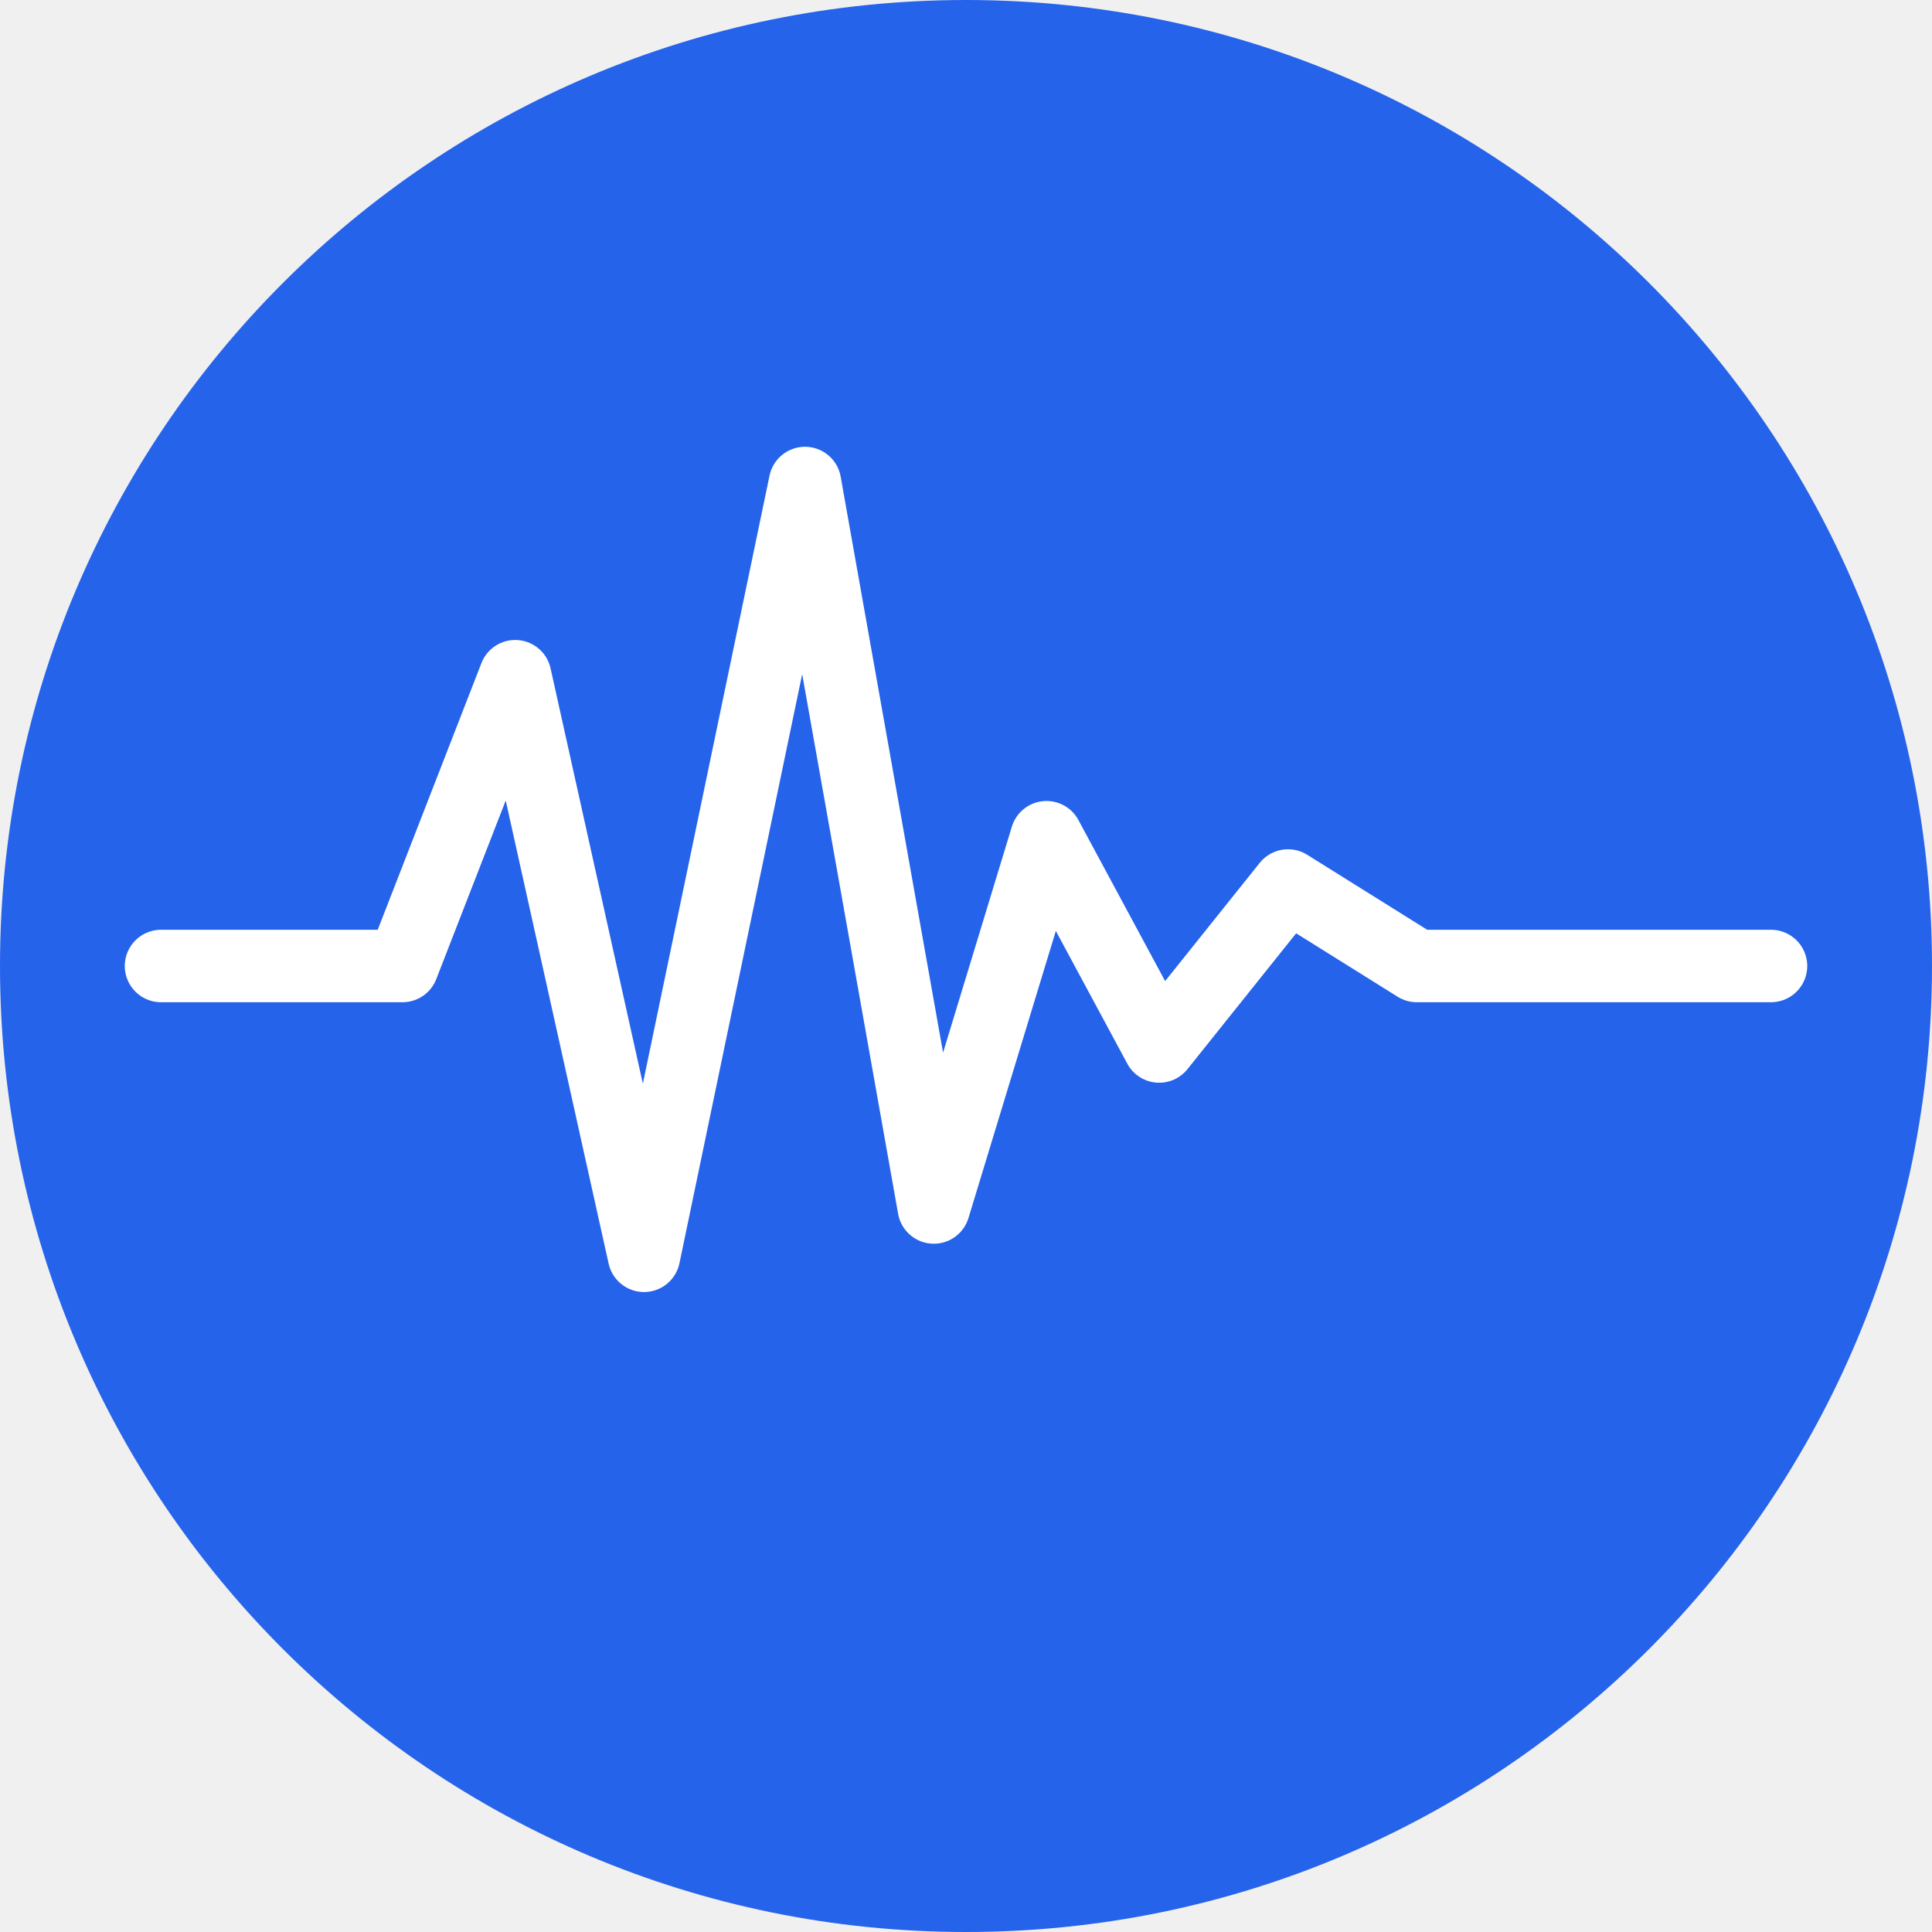
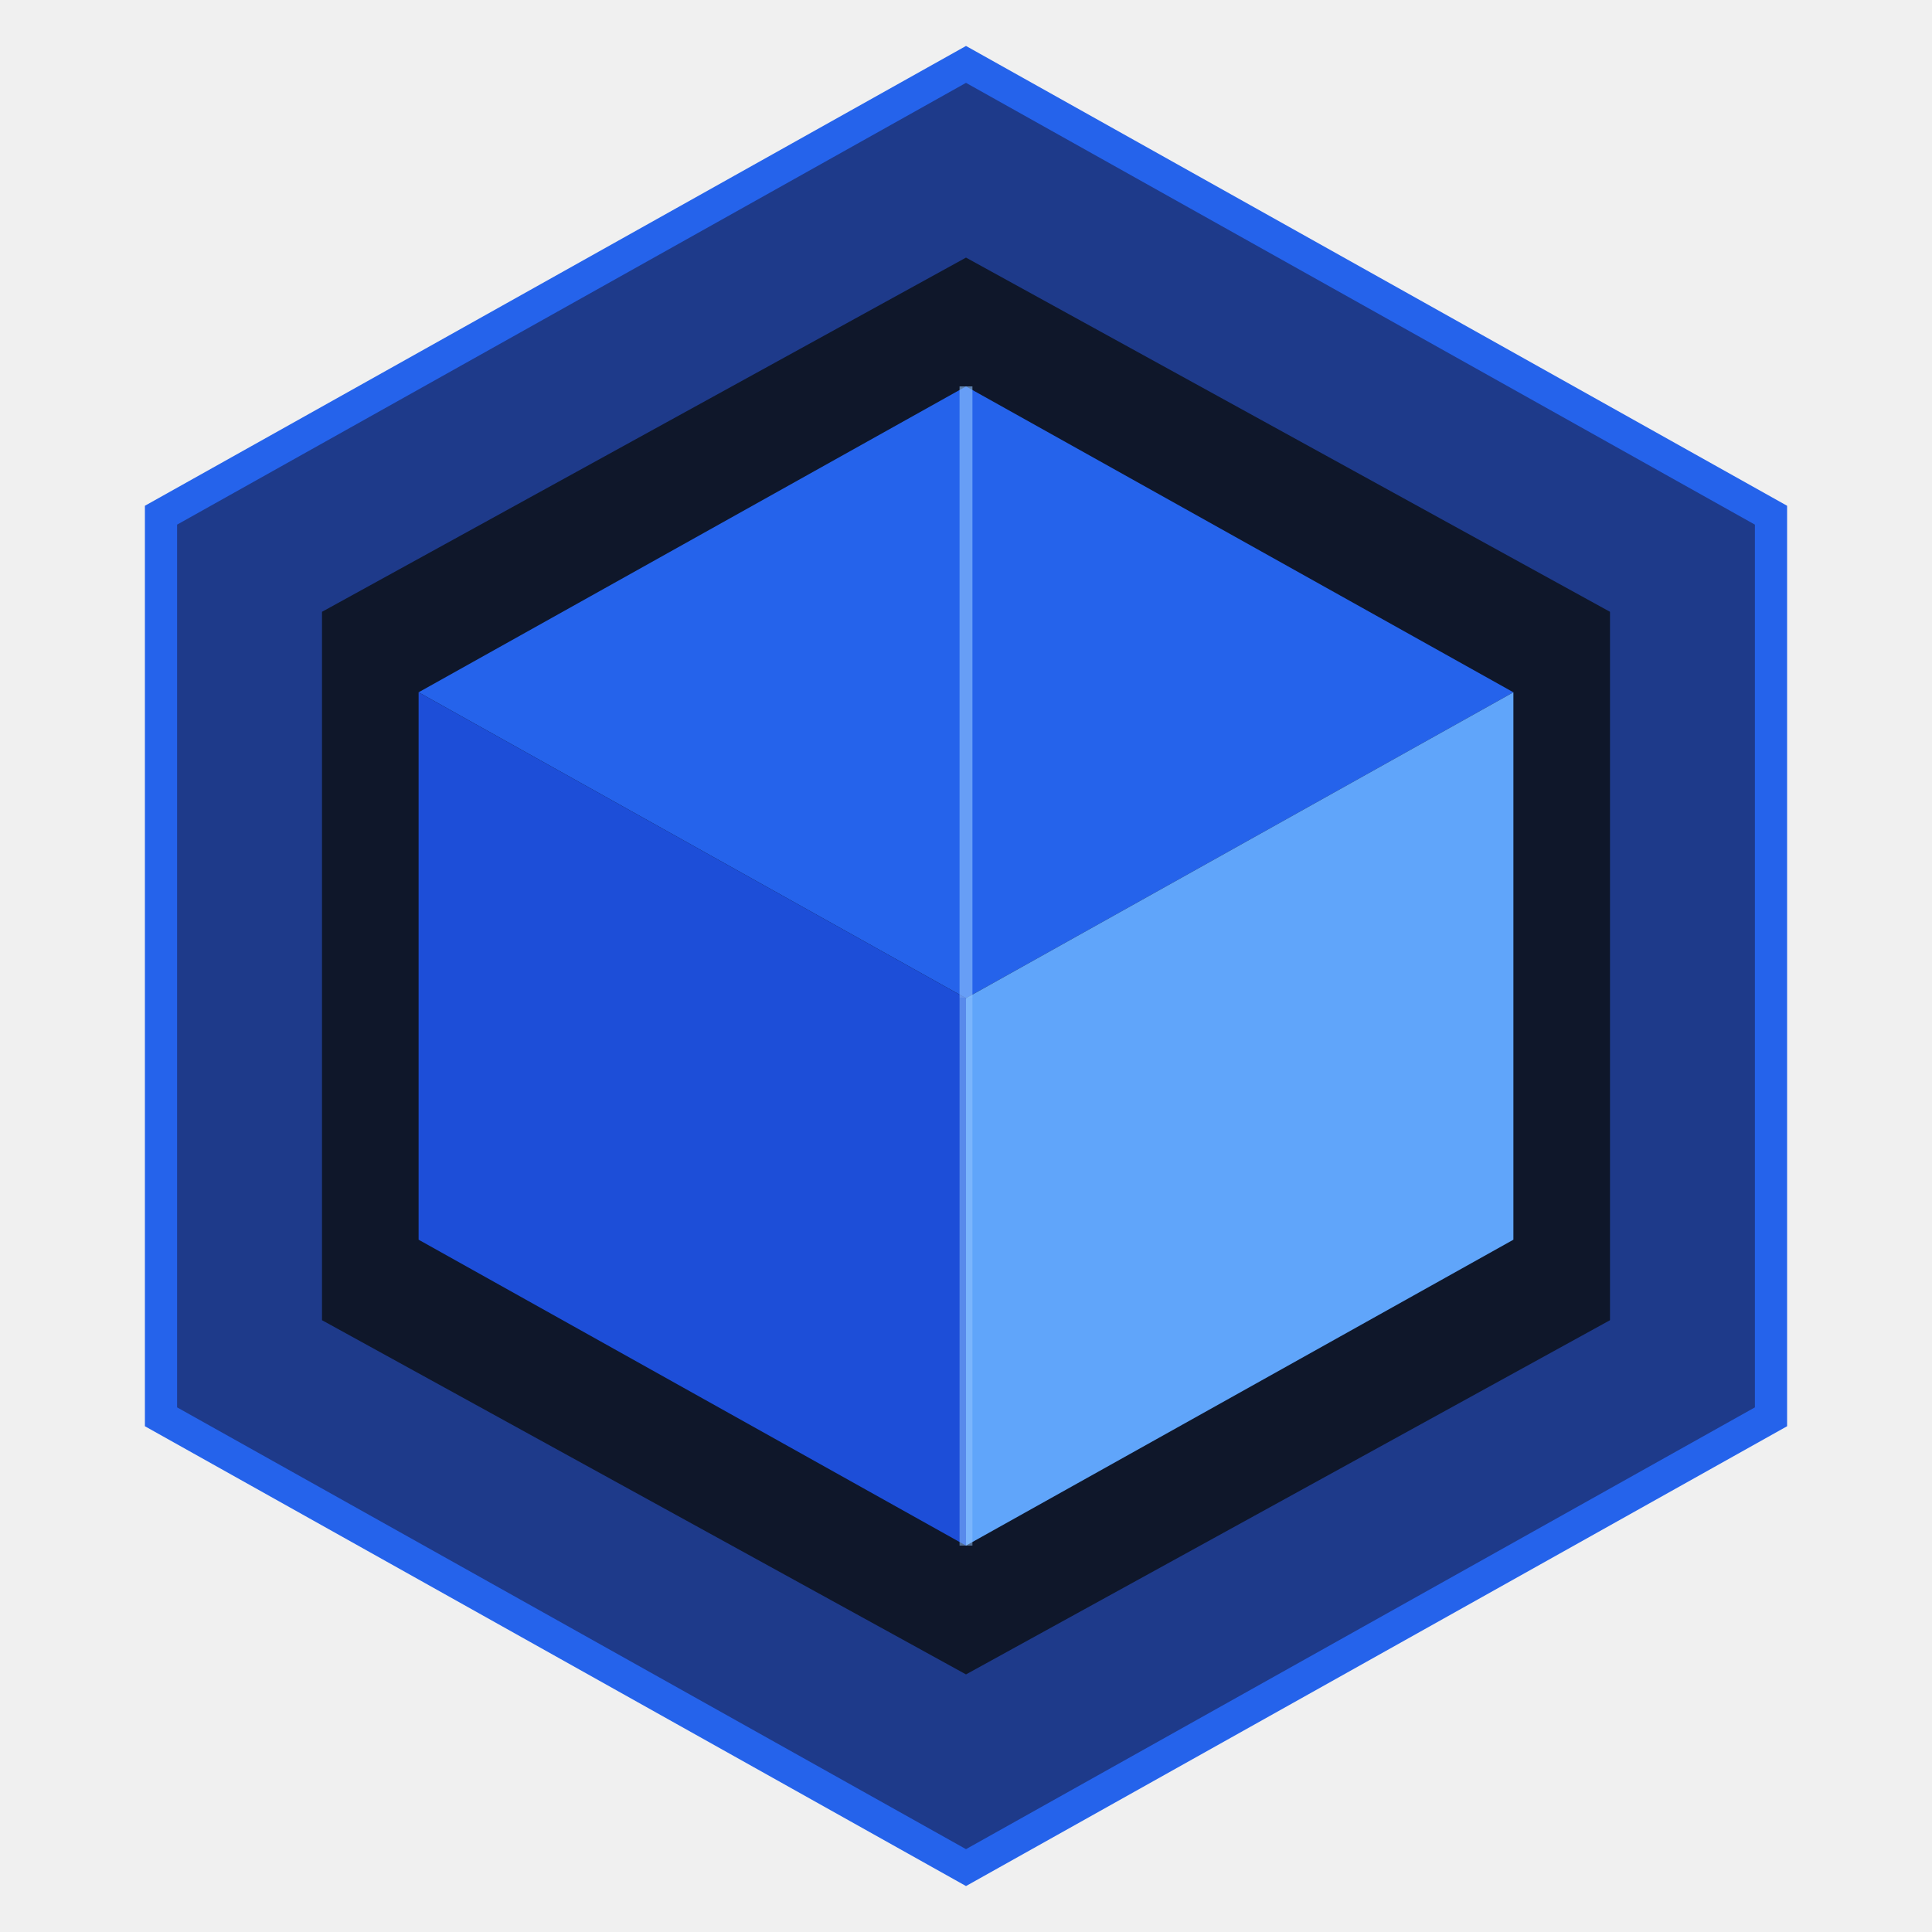
<svg xmlns="http://www.w3.org/2000/svg" viewBox="0 0 120 120" width="120" height="120">
-   <circle cx="60" cy="60" r="60" fill="#2563eb" />
-   <polyline points="10,60 25,60 32,42 40,78 50,30 58,75 65,52 72,65 80,55 88,60 110,60" fill="none" stroke="white" stroke-width="4.5" stroke-linecap="round" stroke-linejoin="round" />
+   <polygon points="60,4 110,32 110,88 60,116 10,88 10,32" fill="#1e3a8a" stroke="#2563eb" stroke-width="2" />
+   <polygon points="60,16 100,38 100,82 60,104 20,82 20,38" fill="#0f172a" />
+   <polygon points="60,24 94,43 60,62 26,43" fill="#2563eb" />
+   <polygon points="26,43 60,62 60,96 26,77" fill="#1d4ed8" />
+   <polygon points="94,43 60,62 60,96 94,77" fill="#60a5fa" />
+   <line x1="60" y1="24" x2="60" y2="62" stroke="#93c5fd" stroke-width="0.8" opacity="0.6" />
+   <line x1="60" y1="62" x2="60" y2="96" stroke="#93c5fd" stroke-width="0.8" opacity="0.5" />
</svg>
